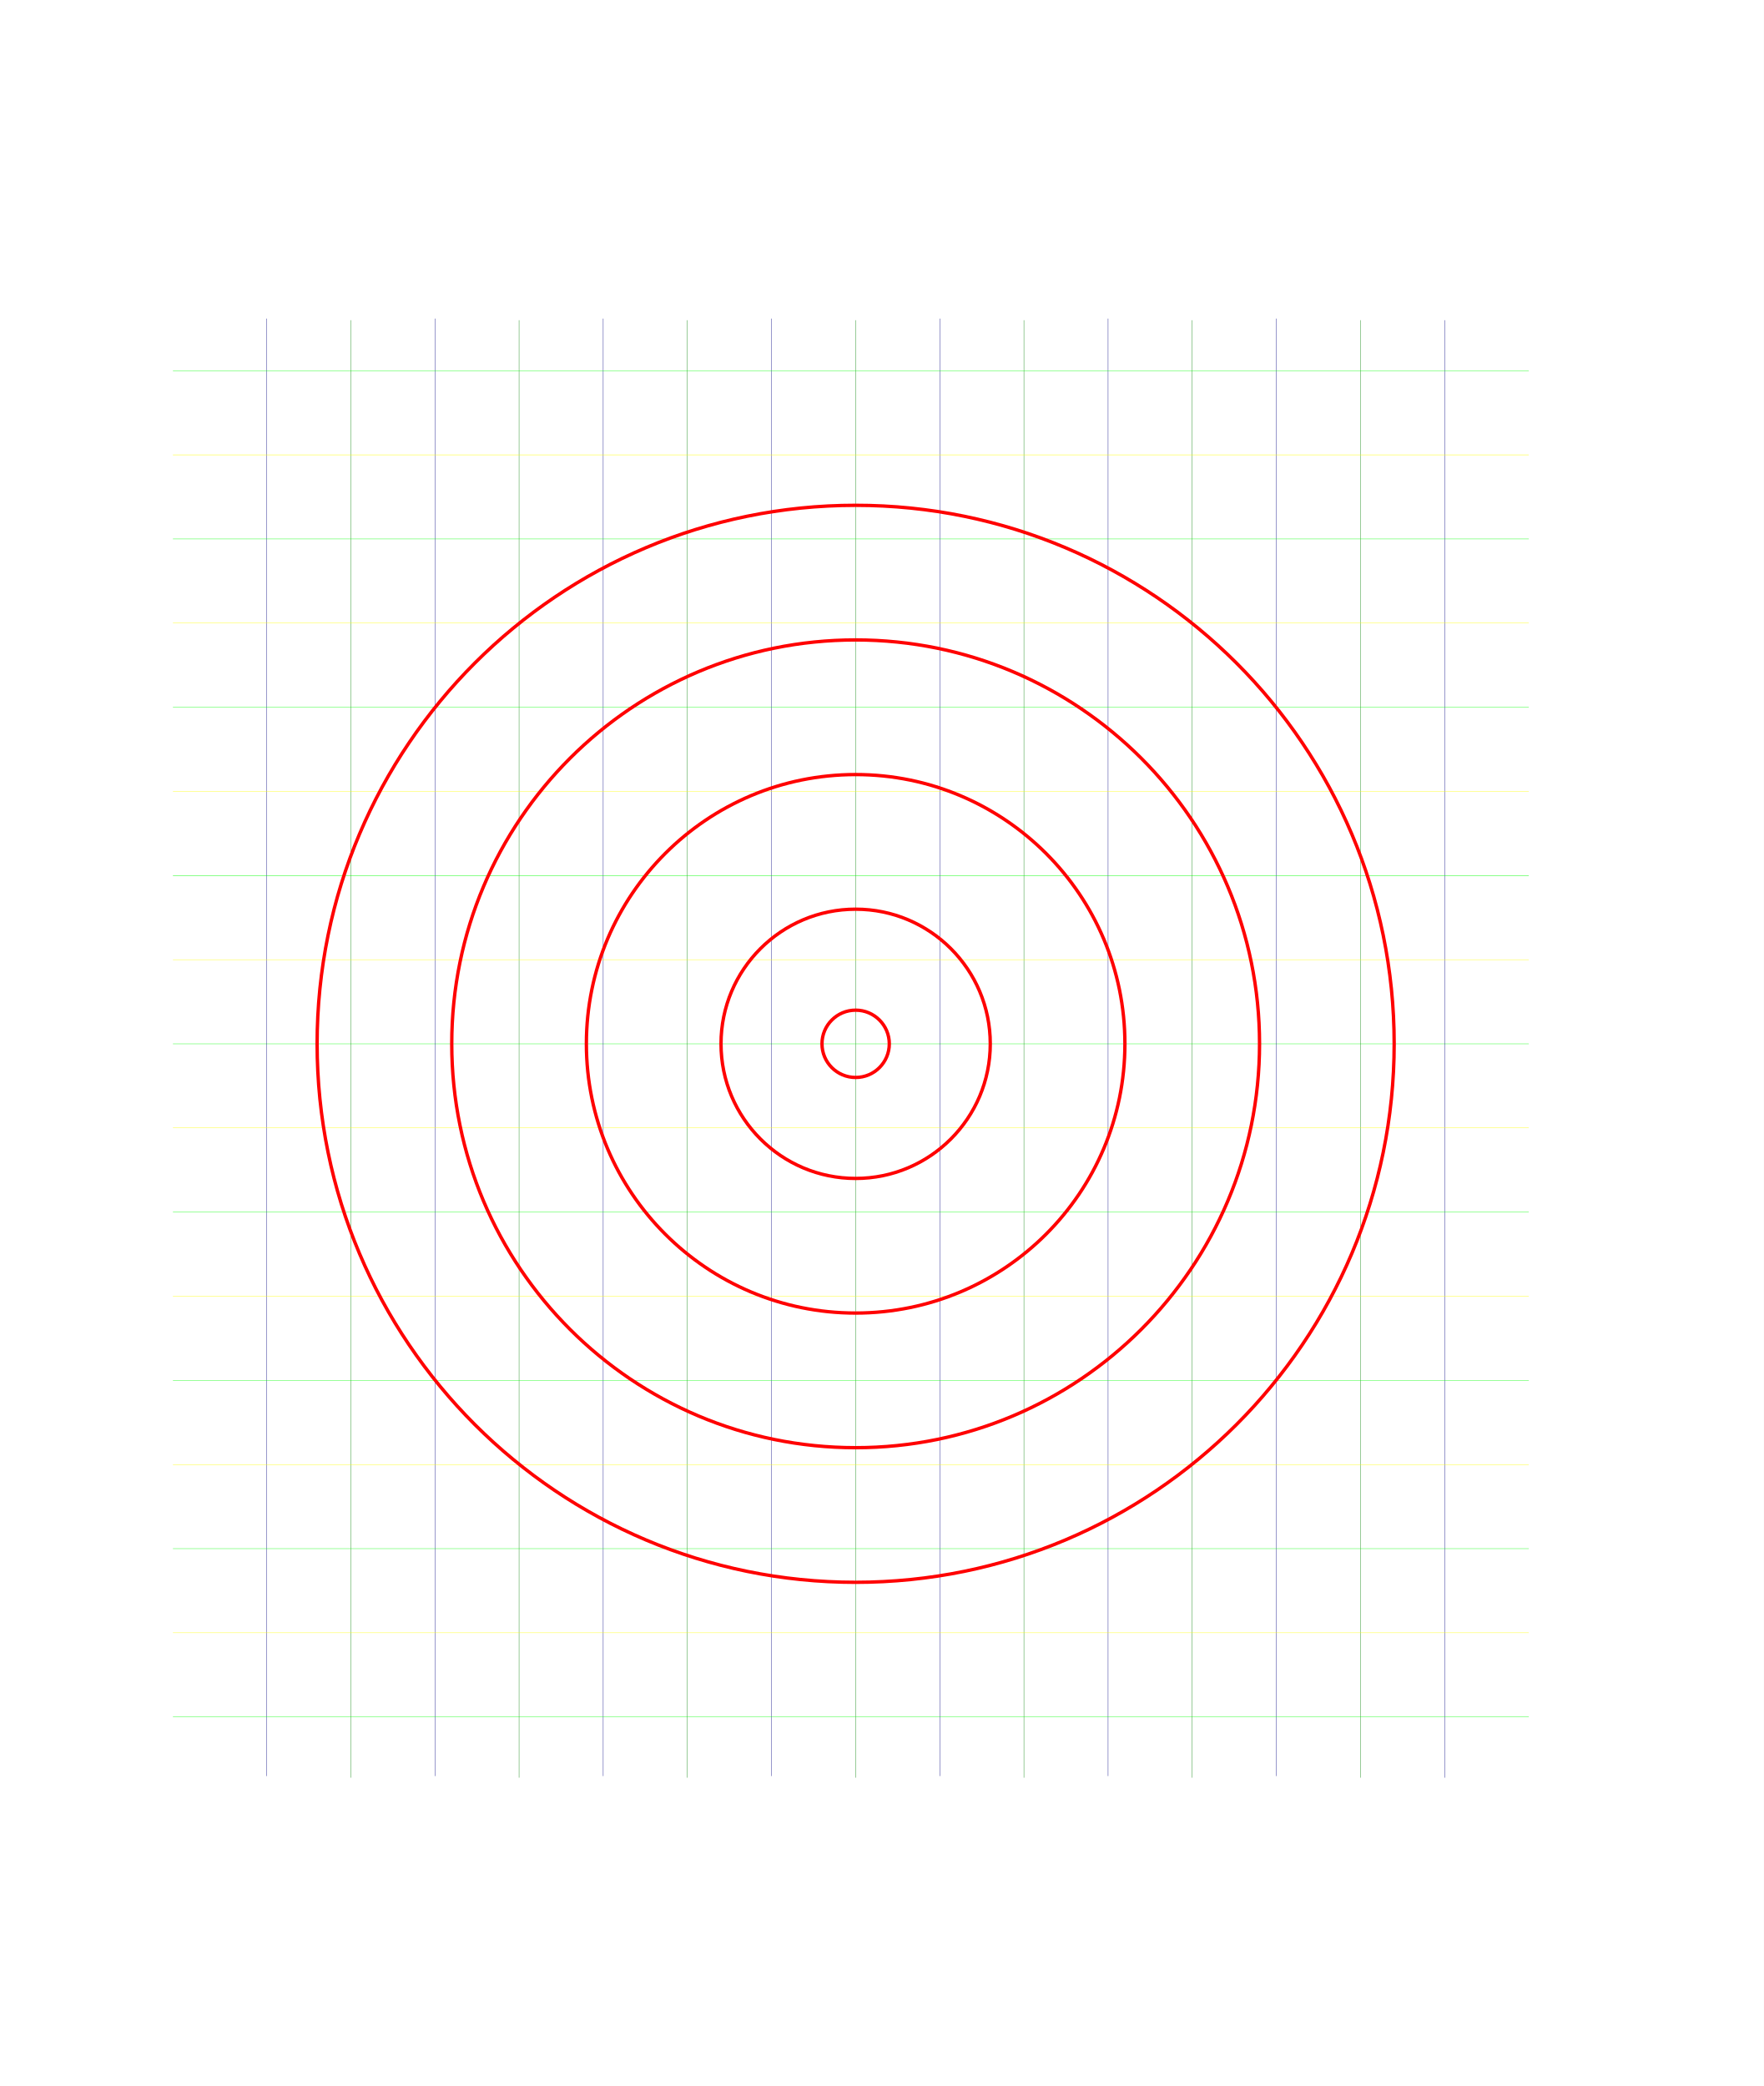
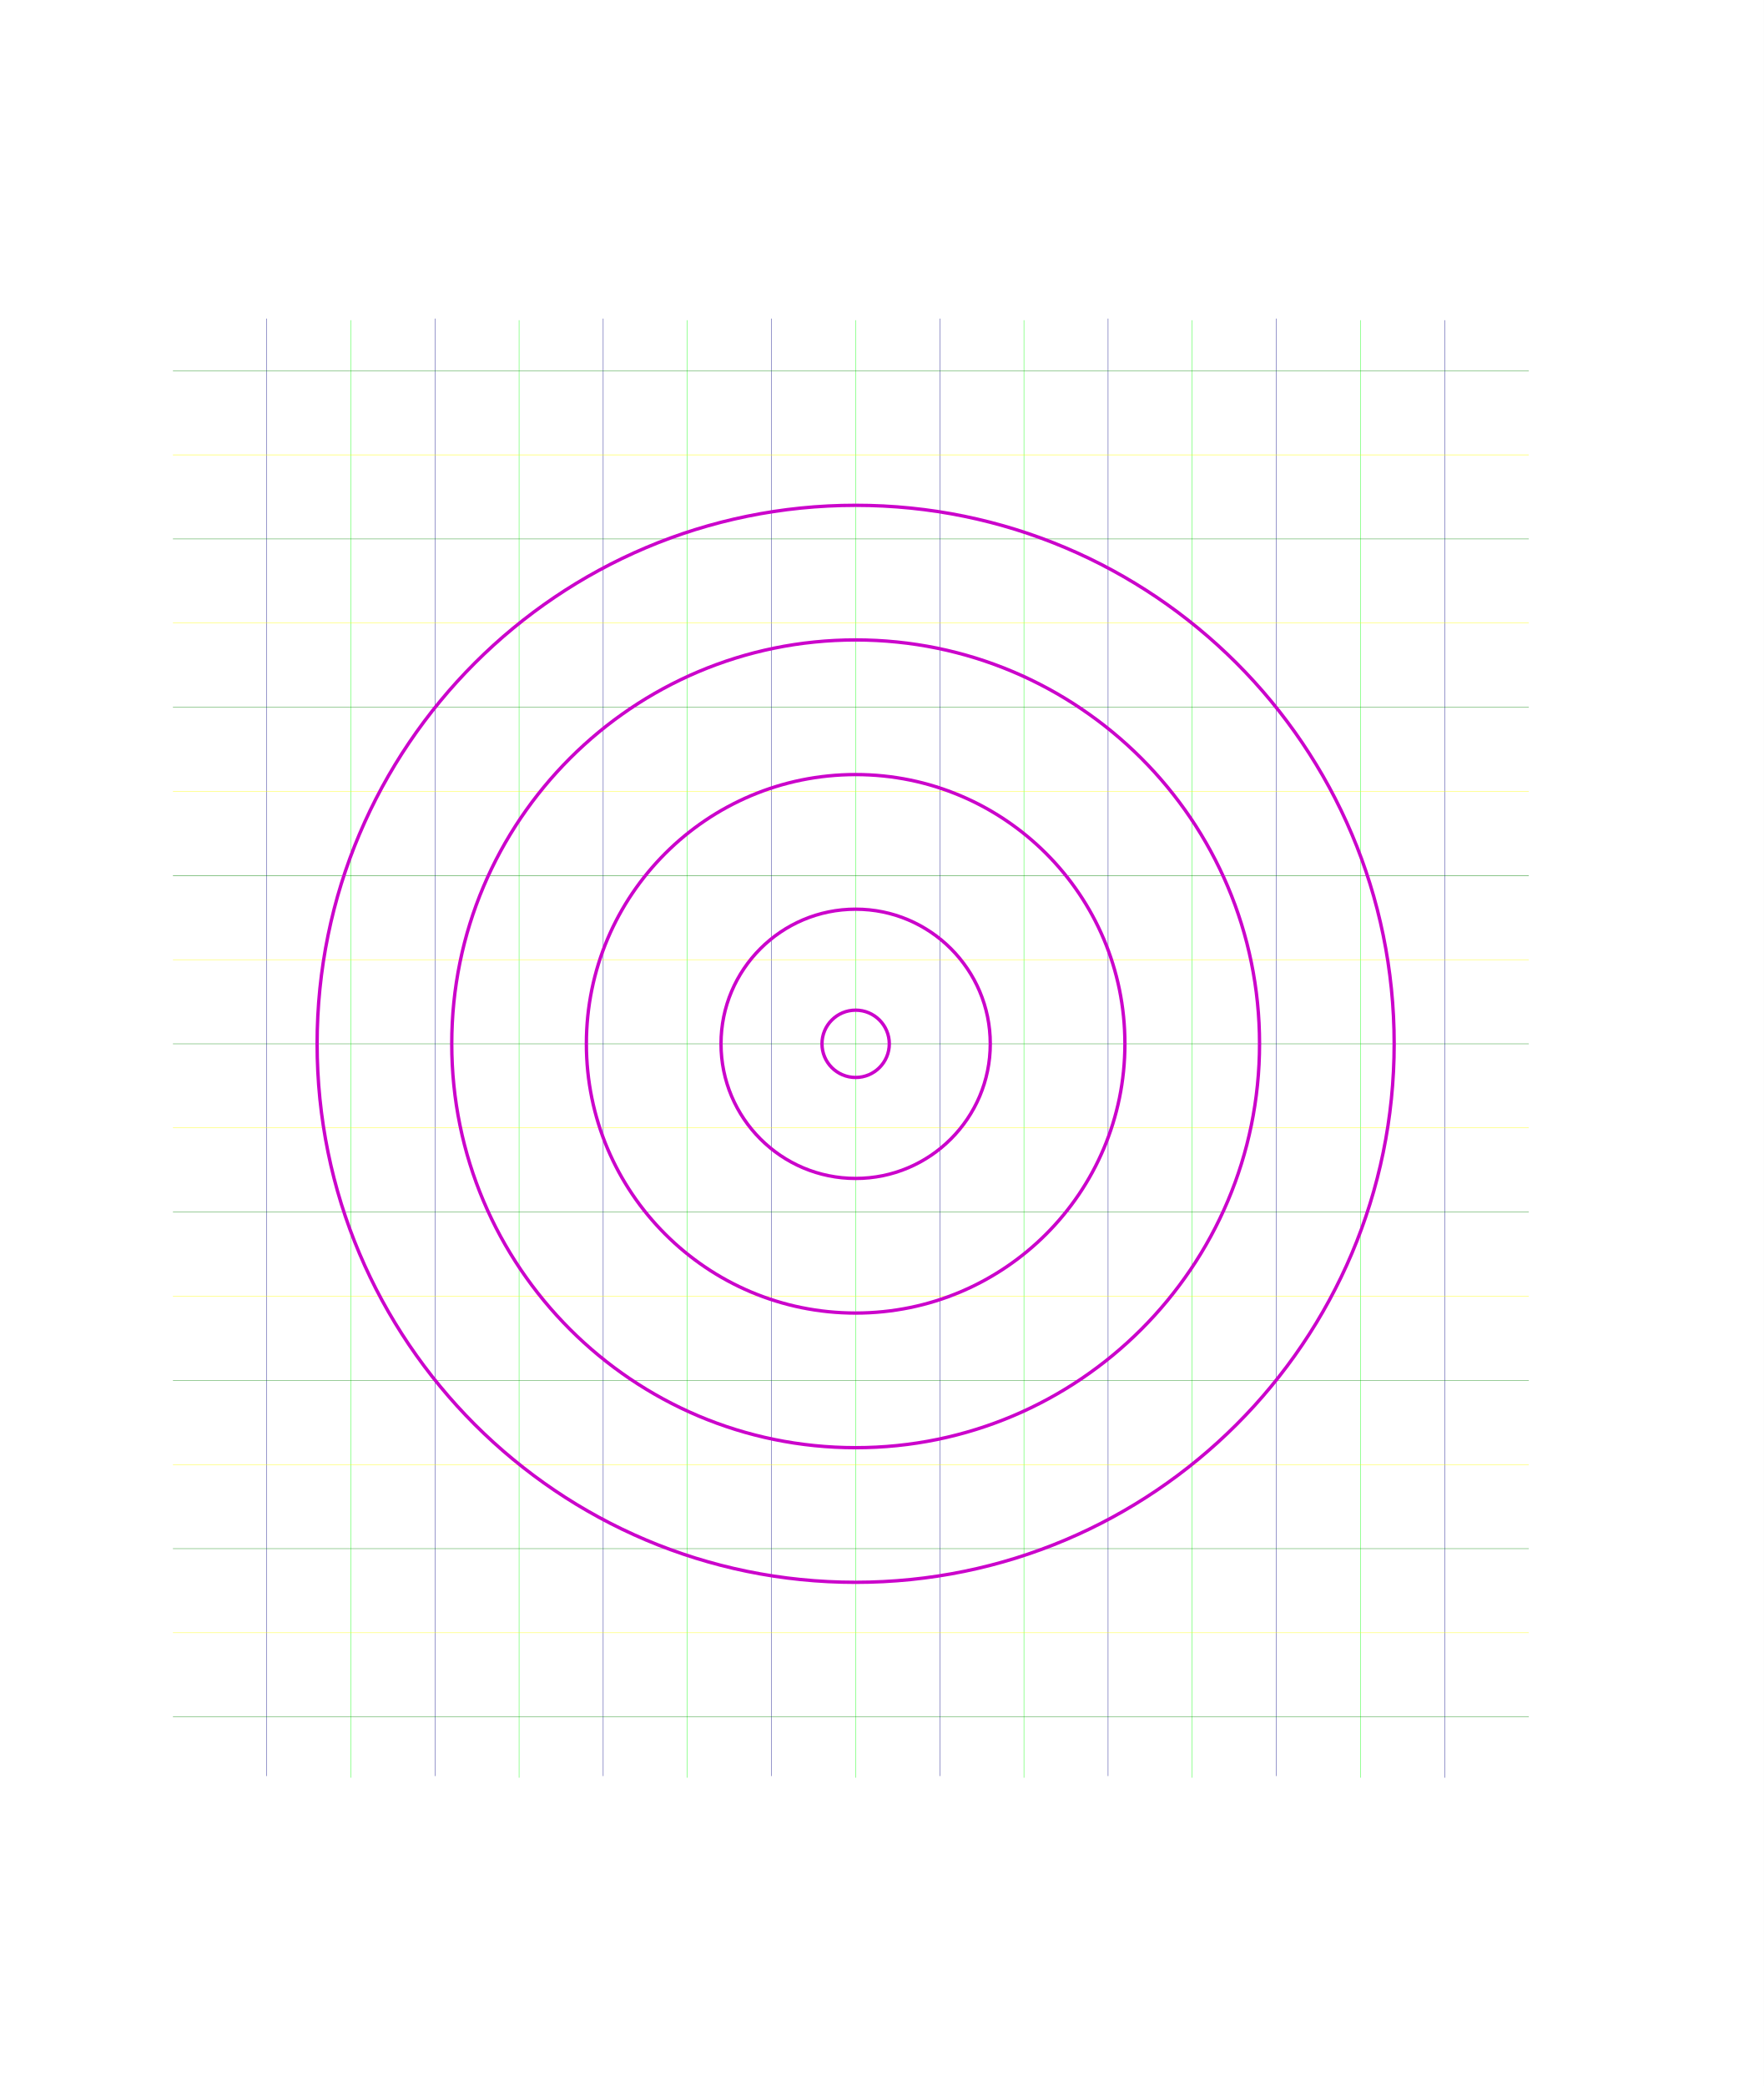
<svg xmlns="http://www.w3.org/2000/svg" width="524.066" height="619.796" viewBox="-54.219 -94.656 524.066 619.796" style="background-color: white;">
  <rect x="-54.219" y="-94.656" width="524.066" height="619.796" fill="white" />
  <g transform="matrix(1 0 0 -1 0 430.4838)">
    <g transform="matrix(1,0,0,1,0,0)">
-       <path d="M 200 430 L 200 -3.052" fill="none" stroke="#008000" stroke-width="0.1" />
+       <path d="M 200 430 L 200 -3.052" fill="none" stroke="#00FF00" stroke-width="0.1" />
    </g>
    <g transform="matrix(1,0,0,1,-100,0.0000305176)">
-       <path d="M 200 430 L 200 -3.052" fill="none" stroke="#008000" stroke-width="0.1" />
+       <path d="M 200 430 L 200 -3.052" fill="none" stroke="#00FF00" stroke-width="0.1" />
    </g>
    <g transform="matrix(1,0,0,1,100,0.0000305176)">
-       <path d="M 200 430 L 200 -3.052" fill="none" stroke="#008000" stroke-width="0.1" />
+       <path d="M 200 430 L 200 -3.052" fill="none" stroke="#00FF00" stroke-width="0.1" />
    </g>
    <g transform="matrix(-4.06618e-8,-1,0.930233,-4.37114e-8,0.0000305176,415)">
-       <path d="M 200 430 L 200 -3.052" fill="none" stroke="#00FF00" stroke-width="0.1" />
+       <path d="M 200 430 L 200 -3.052" fill="none" stroke="#008000" stroke-width="0.1" />
    </g>
    <g transform="matrix(1,0,0,1,-150,0.0000305176)">
-       <path d="M 200 430 L 200 -3.052" fill="none" stroke="#008000" stroke-width="0.1" />
+       <path d="M 200 430 L 200 -3.052" fill="none" stroke="#00FF00" stroke-width="0.1" />
    </g>
    <g transform="matrix(1,0,0,1,50,0.0000305176)">
-       <path d="M 200 430 L 200 -3.052" fill="none" stroke="#008000" stroke-width="0.1" />
+       <path d="M 200 430 L 200 -3.052" fill="none" stroke="#00FF00" stroke-width="0.1" />
    </g>
    <g transform="matrix(1,0,0,1,-50,0.0000305176)">
-       <path d="M 200 430 L 200 -3.052" fill="none" stroke="#008000" stroke-width="0.1" />
+       <path d="M 200 430 L 200 -3.052" fill="none" stroke="#00FF00" stroke-width="0.1" />
    </g>
    <g transform="matrix(1,0,0,1,150,0.0000305176)">
-       <path d="M 200 430 L 200 -3.052" fill="none" stroke="#008000" stroke-width="0.1" />
+       <path d="M 200 430 L 200 -3.052" fill="none" stroke="#00FF00" stroke-width="0.1" />
    </g>
    <g transform="matrix(1,0,0,1,-175,0.48204)">
      <path d="M 200 430 L 200 -3.052" fill="none" stroke="#000080" stroke-width="0.1" />
    </g>
    <g transform="matrix(1,0,0,1,-125,0.48204)">
      <path d="M 200 430 L 200 -3.052" fill="none" stroke="#000080" stroke-width="0.1" />
    </g>
    <g transform="matrix(1,0,0,1,-75,0.48204)">
      <path d="M 200 430 L 200 -3.052" fill="none" stroke="#000080" stroke-width="0.1" />
    </g>
    <g transform="matrix(1,0,0,1,-25,0.48201)">
      <path d="M 200 430 L 200 -3.052" fill="none" stroke="#000080" stroke-width="0.1" />
    </g>
    <g transform="matrix(1,0,0,1,25,0.48204)">
      <path d="M 200 430 L 200 -3.052" fill="none" stroke="#000080" stroke-width="0.1" />
    </g>
    <g transform="matrix(1,0,0,1,75,0.48204)">
      <path d="M 200 430 L 200 -3.052" fill="none" stroke="#000080" stroke-width="0.1" />
    </g>
    <g transform="matrix(1,0,0,1,125,0.48204)">
      <path d="M 200 430 L 200 -3.052" fill="none" stroke="#000080" stroke-width="0.1" />
    </g>
    <g transform="matrix(1,0,0,1,175,0.0000305176)">
      <path d="M 200 430 L 200 -3.052" fill="none" stroke="#000080" stroke-width="0.1" />
    </g>
    <g transform="matrix(-4.06618e-8,-1,0.930233,-4.37114e-8,-0.0000762939,440)">
      <path d="M 200 430 L 200 -3.052" fill="none" stroke="#FFFF00" stroke-width="0.1" />
    </g>
    <g transform="matrix(-4.06618e-8,-1,0.930233,-4.37114e-8,-0.000114441,390)">
      <path d="M 200 430 L 200 -3.052" fill="none" stroke="#FFFF00" stroke-width="0.1" />
    </g>
    <g transform="matrix(-4.06618e-8,-1,0.930233,-4.37114e-8,-0.00000762939,365)">
-       <path d="M 200 430 L 200 -3.052" fill="none" stroke="#00FF00" stroke-width="0.1" />
+       <path d="M 200 430 L 200 -3.052" fill="none" stroke="#008000" stroke-width="0.1" />
    </g>
    <g transform="matrix(-4.06618e-8,-1,0.930233,-4.37114e-8,-0.000106812,340)">
      <path d="M 200 430 L 200 -3.052" fill="none" stroke="#FFFF00" stroke-width="0.1" />
    </g>
    <g transform="matrix(-4.06618e-8,-1,0.930233,-4.37114e-8,0,315)">
-       <path d="M 200 430 L 200 -3.052" fill="none" stroke="#00FF00" stroke-width="0.1" />
+       <path d="M 200 430 L 200 -3.052" fill="none" stroke="#008000" stroke-width="0.1" />
    </g>
    <g transform="matrix(-4.06618e-8,-1,0.930233,-4.37114e-8,-0.000137329,290)">
      <path d="M 200 430 L 200 -3.052" fill="none" stroke="#FFFF00" stroke-width="0.1" />
    </g>
    <g transform="matrix(-4.06618e-8,-1,0.930233,-4.37114e-8,-0.0000305176,265)">
-       <path d="M 200 430 L 200 -3.052" fill="none" stroke="#00FF00" stroke-width="0.1" />
+       <path d="M 200 430 L 200 -3.052" fill="none" stroke="#008000" stroke-width="0.1" />
    </g>
    <g transform="matrix(-4.06618e-8,-1,0.930233,-4.37114e-8,-0.0000610352,240)">
      <path d="M 200 430 L 200 -3.052" fill="none" stroke="#FFFF00" stroke-width="0.1" />
    </g>
    <g transform="matrix(-4.06618e-8,-1,0.930233,-4.37114e-8,-0.0000610352,215)">
-       <path d="M 200 430 L 200 -3.052" fill="none" stroke="#00FF00" stroke-width="0.1" />
+       <path d="M 200 430 L 200 -3.052" fill="none" stroke="#008000" stroke-width="0.1" />
    </g>
    <g transform="matrix(-4.06618e-8,-1,0.930233,-4.37114e-8,-0.0000915527,615)">
-       <path d="M 200 430 L 200 -3.052" fill="none" stroke="#00FF00" stroke-width="0.1" />
+       <path d="M 200 430 L 200 -3.052" fill="none" stroke="#008000" stroke-width="0.1" />
    </g>
    <g transform="matrix(-4.06618e-8,-1,0.930233,-4.37114e-8,-0.0000610352,590)">
      <path d="M 200 430 L 200 -3.052" fill="none" stroke="#FFFF00" stroke-width="0.1" />
    </g>
    <g transform="matrix(-4.06618e-8,-1,0.930233,-4.37114e-8,-0.0000839233,565)">
-       <path d="M 200 430 L 200 -3.052" fill="none" stroke="#00FF00" stroke-width="0.1" />
+       <path d="M 200 430 L 200 -3.052" fill="none" stroke="#008000" stroke-width="0.1" />
    </g>
    <g transform="matrix(-4.06618e-8,-1,0.930233,-4.37114e-8,0.0000228882,540)">
      <path d="M 200 430 L 200 -3.052" fill="none" stroke="#FFFF00" stroke-width="0.1" />
    </g>
    <g transform="matrix(-4.06618e-8,-1,0.930233,-4.37114e-8,-0.000114441,515)">
-       <path d="M 200 430 L 200 -3.052" fill="none" stroke="#00FF00" stroke-width="0.1" />
+       <path d="M 200 430 L 200 -3.052" fill="none" stroke="#008000" stroke-width="0.1" />
    </g>
    <g transform="matrix(-4.06618e-8,-1,0.930233,-4.37114e-8,-0.00000762939,490)">
      <path d="M 200 430 L 200 -3.052" fill="none" stroke="#FFFF00" stroke-width="0.1" />
    </g>
    <g transform="matrix(-4.06618e-8,-1,0.930233,-4.37114e-8,-0.000038147,465)">
-       <path d="M 200 430 L 200 -3.052" fill="none" stroke="#00FF00" stroke-width="0.1" />
+       <path d="M 200 430 L 200 -3.052" fill="none" stroke="#008000" stroke-width="0.1" />
    </g>
    <g transform="matrix(1.31134e-7,1,-1,1.31134e-7,5.78468,215.052)">
      <text x="0" y="0" fill="#FF8000" />
    </g>
    <g transform="matrix(1.31134e-7,1,-1,1.31134e-7,5.7836,14.6563)">
      <text x="0" y="0" fill="#FF8000" />
    </g>
    <g transform="matrix(1.31134e-7,1,-1,1.31134e-7,5.78478,65.014)">
      <text x="0" y="0" fill="#FF8000" />
    </g>
    <g transform="matrix(1.31134e-7,1,-1,1.31134e-7,5.7836,114.66)">
      <text x="0" y="0" fill="#FF8000" />
    </g>
    <g transform="matrix(1.31134e-7,1,-1,1.31134e-7,5.78492,164.66)">
      <text x="0" y="0" fill="#FF8000" />
    </g>
    <g transform="matrix(1.31134e-7,1,-1,1.31134e-7,5.78492,265.052)">
      <text x="0" y="0" fill="#FF8000" />
    </g>
    <g transform="matrix(1.31134e-7,1,-1,1.31134e-7,5.78062,314.993)">
      <text x="0" y="0" fill="#FF8000" />
    </g>
    <g transform="matrix(1.31134e-7,1,-1,1.31134e-7,5.78205,364.993)">
      <text x="0" y="0" fill="#FF8000" />
    </g>
    <g transform="matrix(1.31134e-7,1,-1,1.31134e-7,5.7836,415.14)">
      <text x="0" y="0" fill="#FF8000" />
    </g>
    <g transform="matrix(1,0,0,1,200.087,10.2157)">
      <text x="0" y="0" fill="#C0C0C0" />
    </g>
    <g transform="matrix(1,0,0,1,149.695,4.46727)">
      <text x="0" y="0" fill="#C0C0C0" />
    </g>
    <g transform="matrix(1,0,0,1,99.6948,10.2168)">
      <text x="0" y="0" fill="#C0C0C0" />
    </g>
    <g transform="matrix(1,0,0,1,50.0322,10.2168)">
      <text x="0" y="0" fill="#C0C0C0" />
    </g>
    <g transform="matrix(1,0,0,1,250.087,10.2157)">
      <text x="0" y="0" fill="#C0C0C0" />
    </g>
    <g transform="matrix(1,0,0,1,300.029,10.2194)">
      <text x="0" y="0" fill="#C0C0C0" />
    </g>
    <g transform="matrix(1,0,0,1,350.029,10.2194)">
      <text x="0" y="0" fill="#C0C0C0" />
    </g>
    <g transform="matrix(1,0,0,1,99.6948,424.217)">
      <text x="0" y="0" fill="#00FFFF" />
    </g>
    <g transform="matrix(1,0,0,1,50.0322,424.217)">
      <text x="0" y="0" fill="#00FFFF" />
    </g>
    <g transform="matrix(1,0,0,1,149.695,418.467)">
      <text x="0" y="0" fill="#00FFFF" />
    </g>
    <g transform="matrix(1,0,0,1,200.087,424.216)">
      <text x="0" y="0" fill="#00FFFF" />
    </g>
    <g transform="matrix(1,0,0,1,250.087,424.216)">
      <text x="0" y="0" fill="#00FFFF" />
    </g>
    <g transform="matrix(1,0,0,1,300.029,424.219)">
      <text x="0" y="0" fill="#00FFFF" />
    </g>
    <g transform="matrix(1,0,0,1,350.029,424.219)">
      <text x="0" y="0" fill="#00FFFF" />
    </g>
    <g transform="matrix(1,0,0,1,200,215)">
-       <ellipse cx="0" cy="0" rx="10" ry="10" fill="none" stroke="#FF0000" />
-     </g>
-     <g transform="matrix(1,0,0,1,200,215)">
-       <ellipse cx="0" cy="0" rx="40" ry="40" fill="none" stroke="#FF0000" />
-     </g>
-     <g transform="matrix(1,0,0,1,200,215)">
-       <ellipse cx="0" cy="0" rx="80" ry="80" fill="none" stroke="#FF0000" />
-     </g>
-     <g transform="matrix(1,0,0,1,200,215)">
-       <ellipse cx="0" cy="0" rx="120" ry="120" fill="none" stroke="#FF0000" />
-     </g>
-     <g transform="matrix(1,0,0,1,200,215)">
-       <ellipse cx="0" cy="0" rx="160" ry="160" fill="none" stroke="#FF0000" />
+       <ellipse cx="0" cy="0" rx="10" ry="10" fill="none" stroke="#cb04cbff" />
+     </g>
+     <g transform="matrix(1,0,0,1,200,215)">
+       <ellipse cx="0" cy="0" rx="40" ry="40" fill="none" stroke="#cb04cbff" />
+     </g>
+     <g transform="matrix(1,0,0,1,200,215)">
+       <ellipse cx="0" cy="0" rx="80" ry="80" fill="none" stroke="#cb04cbff" />
+     </g>
+     <g transform="matrix(1,0,0,1,200,215)">
+       <ellipse cx="0" cy="0" rx="120" ry="120" fill="none" stroke="#cb04cbff" />
+     </g>
+     <g transform="matrix(1,0,0,1,200,215)">
+       <ellipse cx="0" cy="0" rx="160" ry="160" fill="none" stroke="#cb04cbff" />
    </g>
    <g transform="matrix(-2.18557e-7,-1,1,-2.18557e-7,394.216,15.3438)">
-       <text x="0" y="0" fill="#FF00FF" />
+       <text x="0" y="0" fill="#000000" />
    </g>
    <g transform="matrix(-2.18557e-7,-1,1,-2.18557e-7,394.215,64.9861)">
-       <text x="0" y="0" fill="#FF00FF" />
+       <text x="0" y="0" fill="#000000" />
    </g>
    <g transform="matrix(-2.18557e-7,-1,1,-2.18557e-7,394.216,115.34)">
-       <text x="0" y="0" fill="#FF00FF" />
+       <text x="0" y="0" fill="#000000" />
    </g>
    <g transform="matrix(-2.18557e-7,-1,1,-2.18557e-7,394.215,165.34)">
-       <text x="0" y="0" fill="#FF00FF" />
+       <text x="0" y="0" fill="#000000" />
    </g>
    <g transform="matrix(-2.18557e-7,-1,1,-2.18557e-7,394.215,214.948)">
-       <text x="0" y="0" fill="#FF00FF" />
+       <text x="0" y="0" fill="#000000" />
    </g>
    <g transform="matrix(-2.18557e-7,-1,1,-2.18557e-7,394.215,264.948)">
-       <text x="0" y="0" fill="#FF00FF" />
+       <text x="0" y="0" fill="#000000" />
    </g>
    <g transform="matrix(-2.18557e-7,-1,1,-2.18557e-7,394.219,315.007)">
-       <text x="0" y="0" fill="#FF00FF" />
+       <text x="0" y="0" fill="#000000" />
    </g>
    <g transform="matrix(-2.18557e-7,-1,1,-2.18557e-7,394.218,365.007)">
-       <text x="0" y="0" fill="#FF00FF" />
+       <text x="0" y="0" fill="#000000" />
    </g>
    <g transform="matrix(-2.18557e-7,-1,1,-2.18557e-7,394.216,414.86)">
-       <text x="0" y="0" fill="#FF00FF" />
+       <text x="0" y="0" fill="#000000" />
    </g>
    <g transform="matrix(1,0,0,1,209.846,216.107)">
      <text x="0" y="0" fill="#800000" />
    </g>
    <g transform="matrix(1,0,0,1,239.846,216.107)">
      <text x="0" y="0" fill="#800000" />
    </g>
    <g transform="matrix(1,0,0,1,200.015,216.107)">
      <text x="0" y="0" fill="#800000" />
    </g>
    <g transform="matrix(1,0,0,1,280.089,216.107)">
      <text x="0" y="0" fill="#800000" />
    </g>
    <g transform="matrix(1,0,0,1,319.847,216.107)">
      <text x="0" y="0" fill="#800000" />
    </g>
    <g transform="matrix(1,0,0,1,359.847,216.107)">
      <text x="0" y="0" fill="#800000" />
    </g>
    <g transform="matrix(1,0,0,1,160.089,216.107)">
      <text x="0" y="0" fill="#800000" />
    </g>
    <g transform="matrix(1,0,0,1,120.019,216.107)">
      <text x="0" y="0" fill="#800000" />
    </g>
    <g transform="matrix(1,0,0,1,79.8467,216.107)">
      <text x="0" y="0" fill="#800000" />
    </g>
    <g transform="matrix(1,0,0,1,39.8467,216.107)">
      <text x="0" y="0" fill="#800000" />
    </g>
    <g transform="matrix(1,0,0,1,200.089,256.107)">
      <text x="0" y="0" fill="#808080" />
    </g>
    <g transform="matrix(1,0,0,1,200.019,296.107)">
      <text x="0" y="0" fill="#808080" />
    </g>
    <g transform="matrix(1,0,0,1,199.847,336.107)">
      <text x="0" y="0" fill="#808080" />
    </g>
    <g transform="matrix(1,0,0,1,199.847,376.107)">
      <text x="0" y="0" fill="#808080" />
    </g>
    <g transform="matrix(1,0,0,1,199.847,56.1072)">
      <text x="0" y="0" fill="#808080" />
    </g>
    <g transform="matrix(1,0,0,1,200.089,176.107)">
      <text x="0" y="0" fill="#808080" />
    </g>
    <g transform="matrix(1,0,0,1,200.019,136.107)">
      <text x="0" y="0" fill="#808080" />
    </g>
    <g transform="matrix(1,0,0,1,199.847,96.1068)">
      <text x="0" y="0" fill="#808080" />
    </g>
  </g>
</svg>
